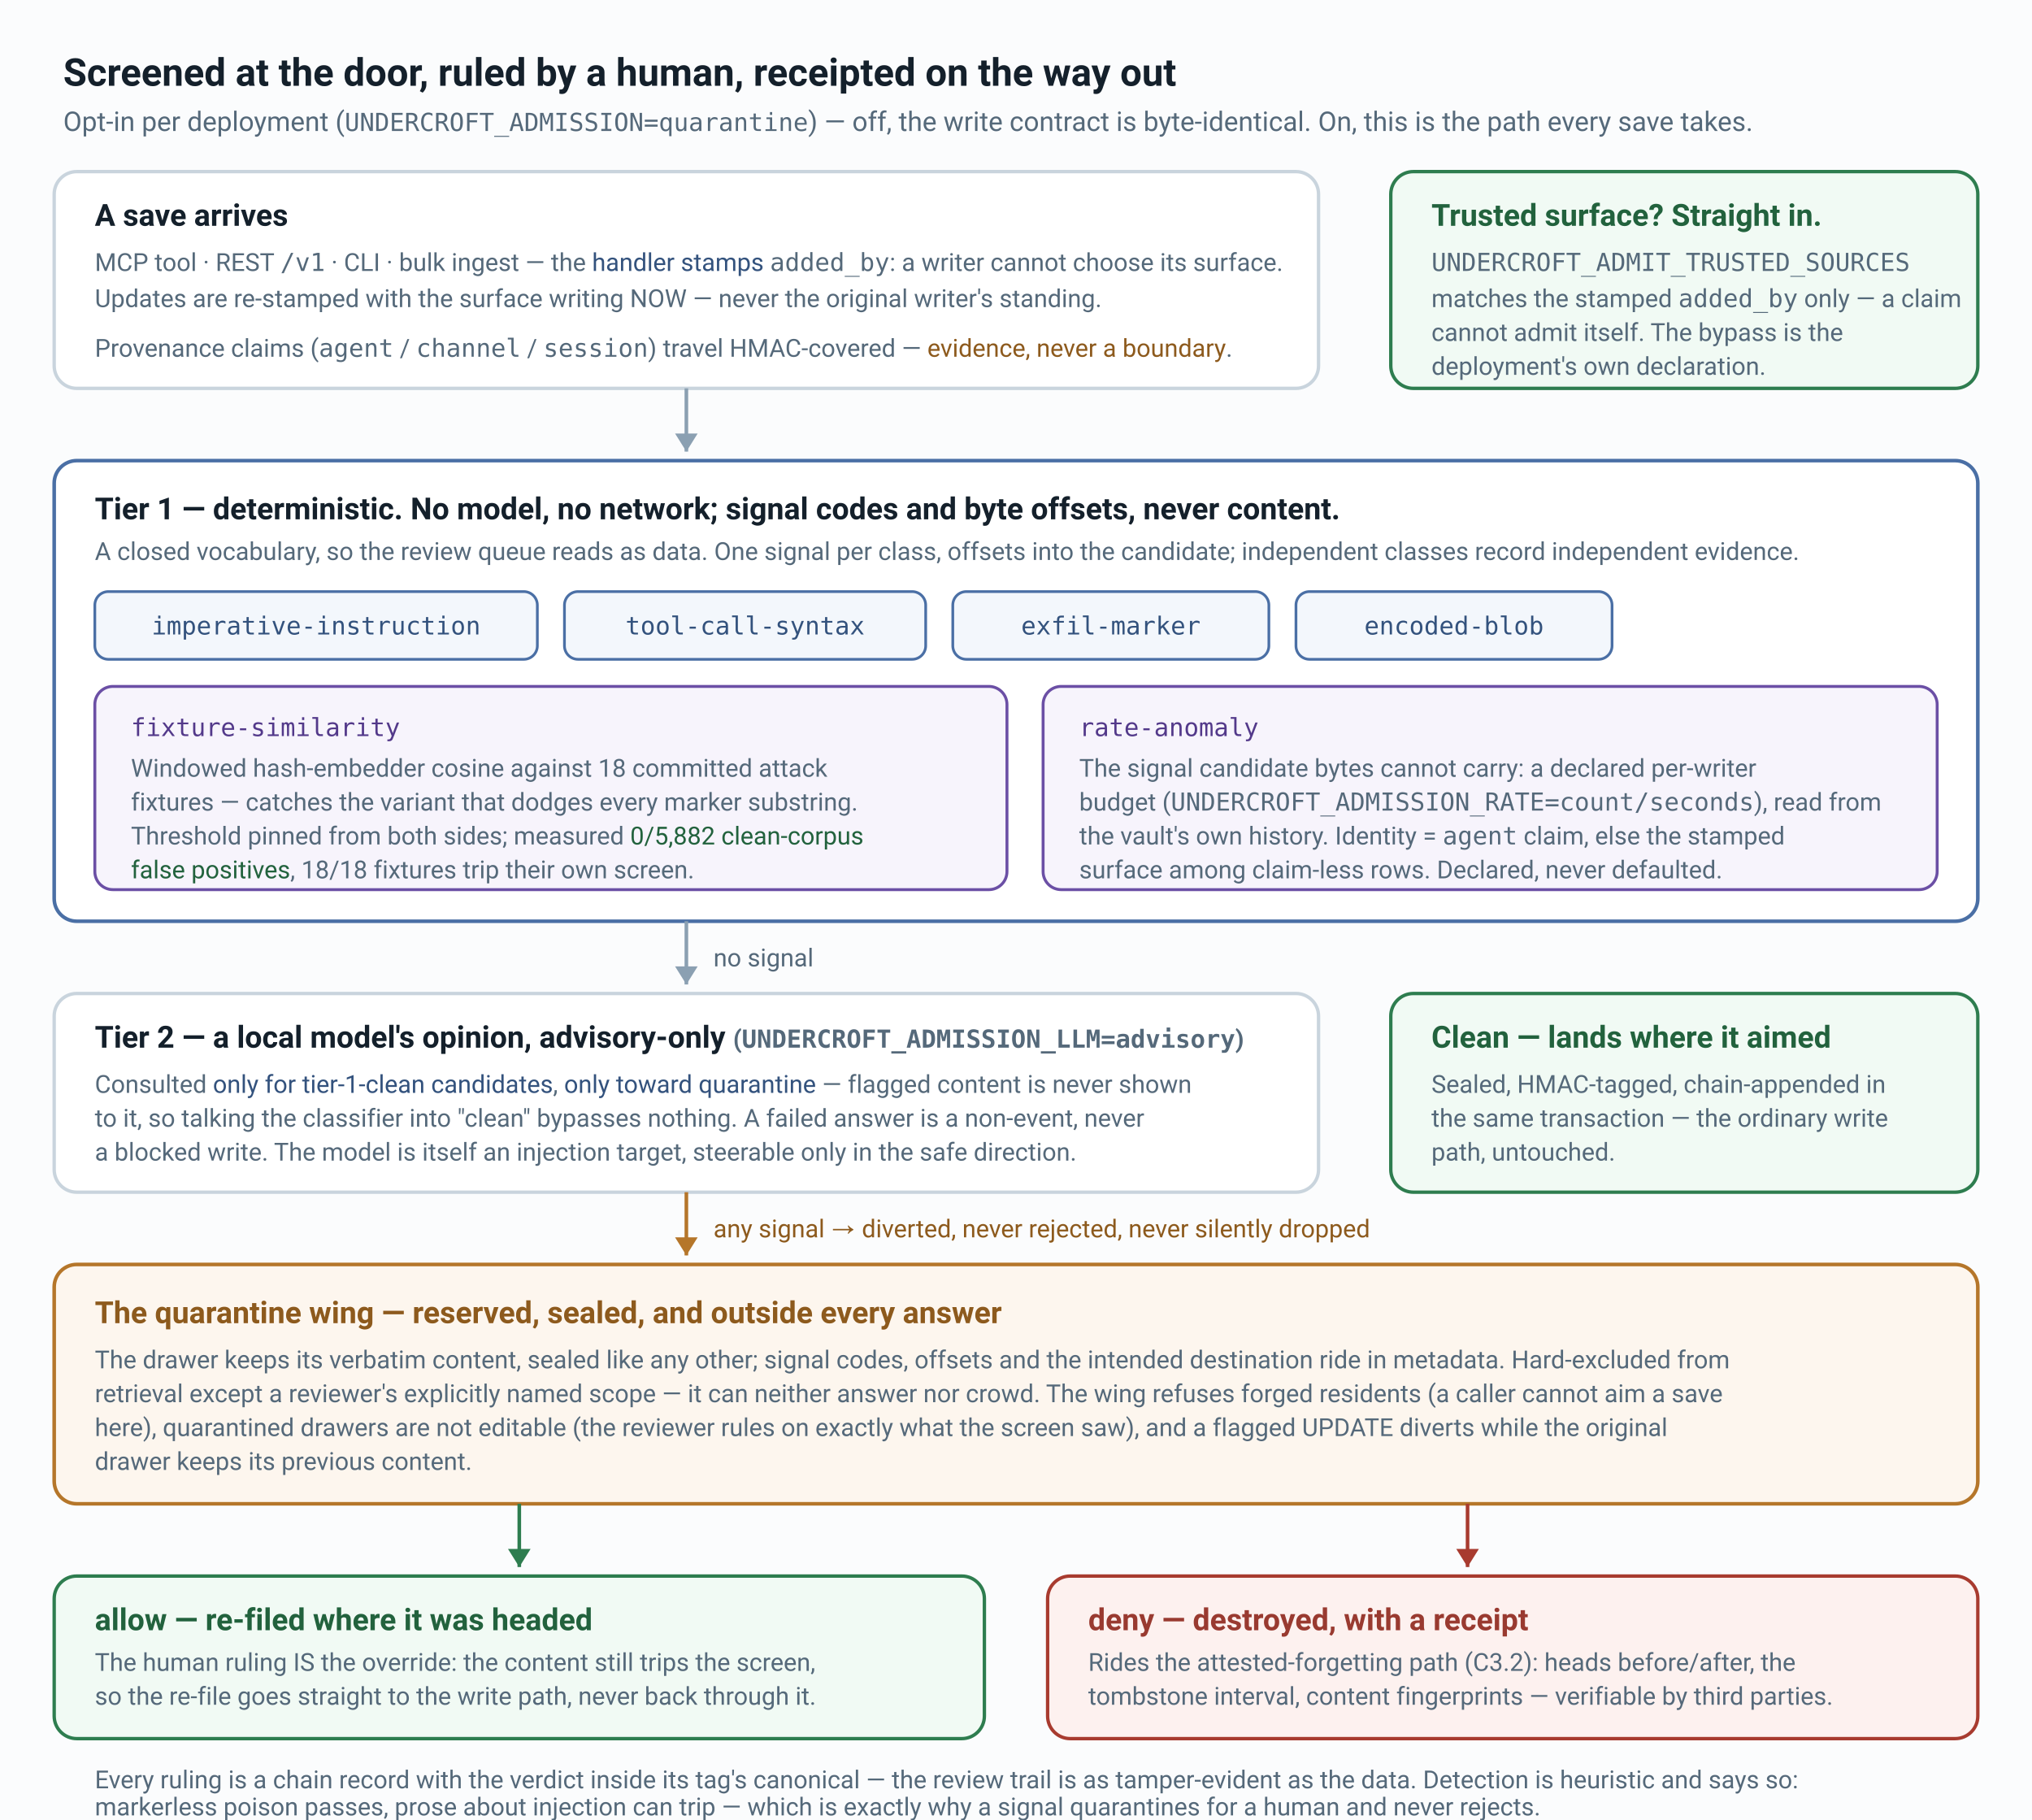
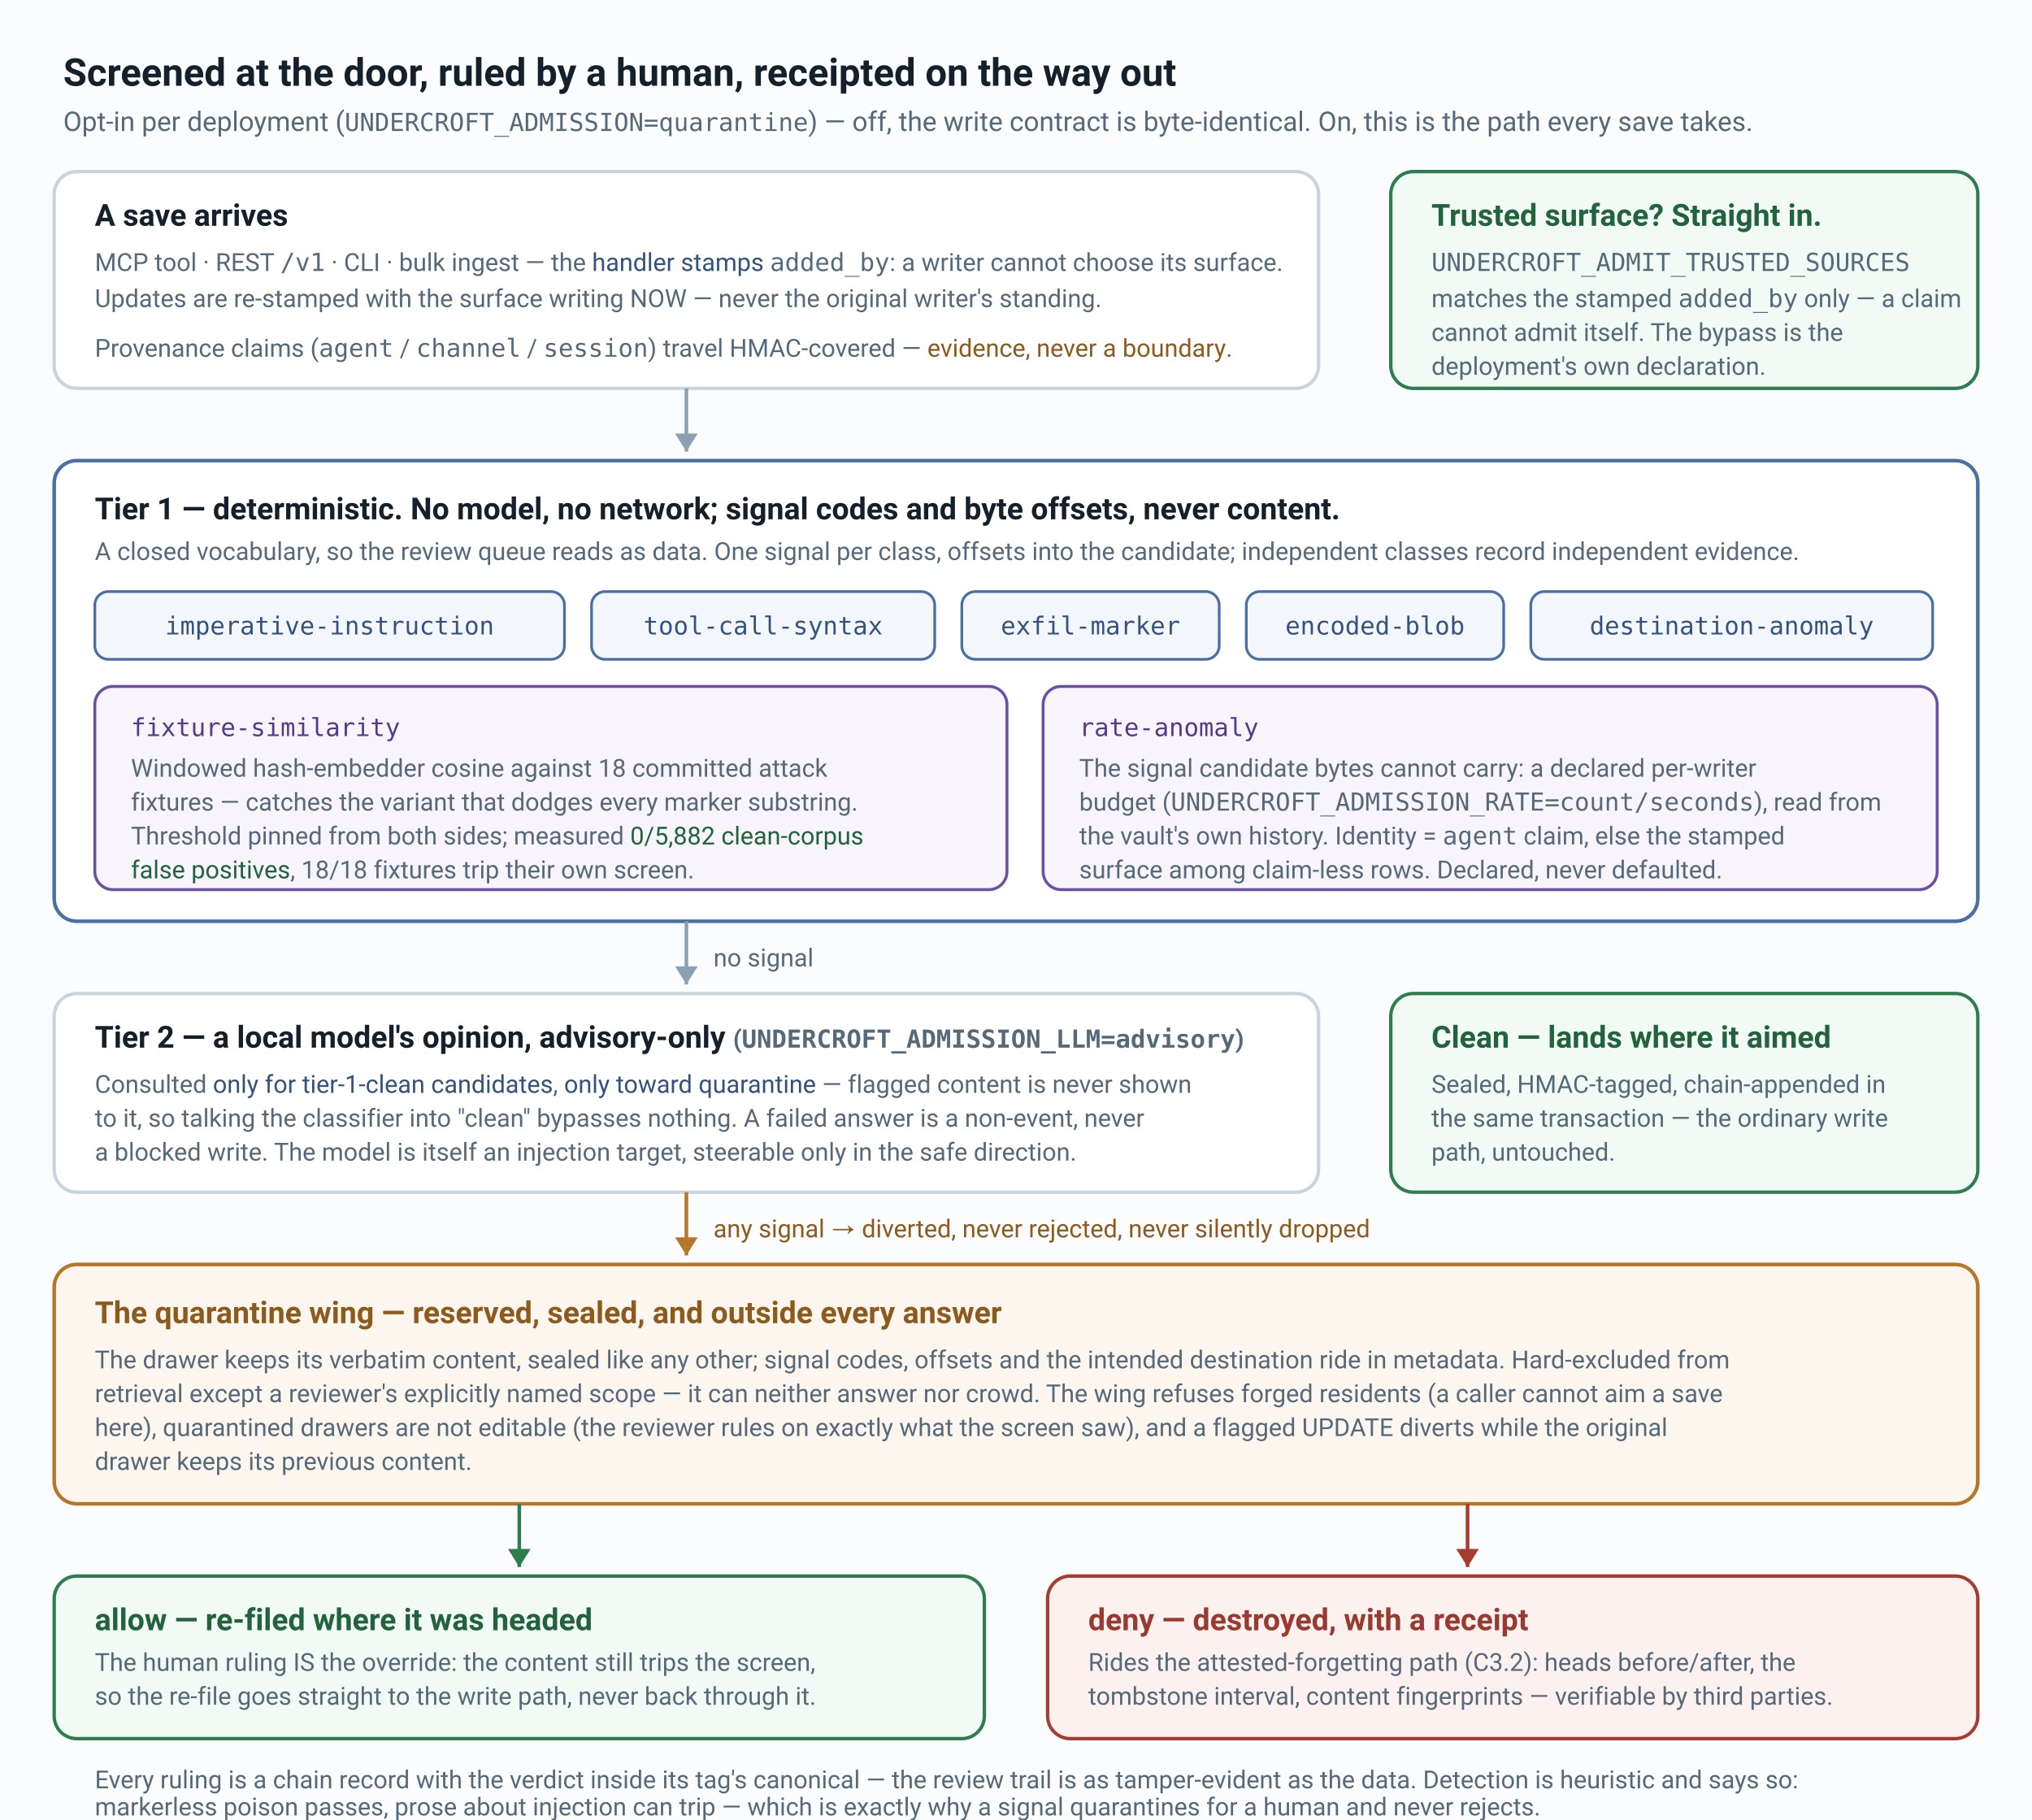
<svg xmlns="http://www.w3.org/2000/svg" viewBox="0 0 900 806" width="900" height="806" role="img" aria-labelledby="t d">
  <style>
  .f { font-family: -apple-system, BlinkMacSystemFont, "Segoe UI", Roboto, Helvetica, Arial, sans-serif; }
  .h { font-size: 17px; font-weight: 600; }
  .l { font-size: 13.5px; font-weight: 600; }
  .b { font-size: 12px; }
  .s { font-size: 11px; }
  .mono { font-family: ui-monospace, SFMono-Regular, Menlo, Consolas, monospace; font-size: 11px; }
  .ink { fill: var(--d-ink,#14202b); }
  .dim { fill: var(--d-dim,#55697a); }
  @media (prefers-color-scheme: dark) {
    svg { --d-bg:#0f1419; --d-card:#161c23; --d-card2:#1b222b; --d-line:#2b3540;
      --d-line2:#4a5b6b; --d-ink:#e4ebf1; --d-dim:#9aabba; --d-on:#0f1419;
      --d-teal:#2ba99c; --d-teal-bg:#0e2523; --d-teal-bg2:#123430; --d-teal-ink:#6fd8cc;
      --d-blue:#6d94c8; --d-blue-bg:#131d2b; --d-blue-ink:#9dbde3;
      --d-amber:#d1953f; --d-amber-bg:#261c0f; --d-amber-ink:#e8bc78;
      --d-violet:#9277c9; --d-violet-bg:#1c1730; --d-violet-bg2:#241d3d; --d-violet-ink:#b9a3e3;
      --d-green:#4fa570; --d-green-bg:#10231a; --d-green-bg2:#153021; --d-green-ink:#86cf9f;
      --d-red:#d1685c; --d-red-bg:#2a1614; --d-red-ink:#eb9a90; }
  }
</style>
  <rect width="900" height="806" fill="var(--d-bg,#fbfcfd)" />
  <text x="28" y="38" class="f h ink">Screened at the door, ruled by a human, receipted on the way out</text>
  <text x="28" y="58" class="f b dim">Opt-in per deployment (<tspan class="mono">UNDERCROFT_ADMISSION=quarantine</tspan>) — off, the write contract is byte-identical. On, this is the path every save takes.</text>
  <rect x="24" y="76" width="560" height="96" rx="10" fill="var(--d-card,#ffffff)" stroke="var(--d-line,#c9d4dd)" stroke-width="1.5" />
  <text x="42" y="100" class="f l ink">A save arrives</text>
  <text x="42" y="120" class="f s dim">MCP tool · REST <tspan class="mono">/v1</tspan> · CLI · bulk ingest — the <tspan class="f s" fill="var(--d-blue-ink,#33527d)">handler stamps</tspan>
    <tspan class="mono">added_by</tspan>: a writer cannot choose its surface.</text>
  <text x="42" y="136" class="f s dim">Updates are re-stamped with the surface writing NOW — never the original writer's standing.</text>
  <text x="42" y="158" class="f s dim">Provenance claims (<tspan class="mono">agent</tspan> / <tspan class="mono">channel</tspan> / <tspan class="mono">session</tspan>) travel HMAC-covered — <tspan class="f s" fill="var(--d-amber-ink,#8d5a1d)">evidence, never a boundary</tspan>.</text>
  <rect x="616" y="76" width="260" height="96" rx="10" fill="var(--d-green-bg,#f1faf4)" stroke="var(--d-green,#2e7d4f)" stroke-width="1.5" />
  <text x="634" y="100" class="f l" fill="var(--d-green-ink,#22623d)">Trusted surface? Straight in.</text>
  <text x="634" y="120" class="f s dim">
    <tspan class="mono">UNDERCROFT_ADMIT_TRUSTED_SOURCES</tspan>
  </text>
  <text x="634" y="136" class="f s dim">matches the stamped <tspan class="mono">added_by</tspan> only — a claim</text>
  <text x="634" y="151" class="f s dim">cannot admit itself. The bypass is the</text>
  <text x="634" y="166" class="f s dim">deployment's own declaration.</text>
  <line x1="304" y1="172" x2="304" y2="200" stroke="var(--d-line2,#8ba0b2)" stroke-width="1.6" />
  <path d="M304 200 l-5 -8 h10 z" fill="var(--d-line2,#8ba0b2)" />
  <rect x="24" y="204" width="852" height="204" rx="10" fill="var(--d-card,#ffffff)" stroke="var(--d-blue,#4a6fa5)" stroke-width="1.6" />
  <text x="42" y="230" class="f l ink">Tier 1 — deterministic. No model, no network; signal codes and byte offsets, never content.</text>
  <text x="42" y="248" class="f s dim">A closed vocabulary, so the review queue reads as data. One signal per class, offsets into the candidate; independent classes record independent evidence.</text>
-   <rect x="42" y="262" width="196" height="30" rx="6" fill="var(--d-blue-bg,#f3f7fc)" stroke="var(--d-blue,#4a6fa5)" stroke-width="1.2" />
-   <text x="140" y="281" class="mono" fill="var(--d-blue-ink,#33527d)" text-anchor="middle">imperative-instruction</text>
-   <rect x="250" y="262" width="160" height="30" rx="6" fill="var(--d-blue-bg,#f3f7fc)" stroke="var(--d-blue,#4a6fa5)" stroke-width="1.2" />
-   <text x="330" y="281" class="mono" fill="var(--d-blue-ink,#33527d)" text-anchor="middle">tool-call-syntax</text>
-   <rect x="422" y="262" width="140" height="30" rx="6" fill="var(--d-blue-bg,#f3f7fc)" stroke="var(--d-blue,#4a6fa5)" stroke-width="1.2" />
-   <text x="492" y="281" class="mono" fill="var(--d-blue-ink,#33527d)" text-anchor="middle">exfil-marker</text>
-   <rect x="574" y="262" width="140" height="30" rx="6" fill="var(--d-blue-bg,#f3f7fc)" stroke="var(--d-blue,#4a6fa5)" stroke-width="1.2" />
-   <text x="644" y="281" class="mono" fill="var(--d-blue-ink,#33527d)" text-anchor="middle">encoded-blob</text>
+   <rect x="42" y="262" width="208" height="30" rx="6" fill="var(--d-blue-bg,#f3f7fc)" stroke="var(--d-blue,#4a6fa5)" stroke-width="1.2" />
+   <text x="146" y="281" class="mono" fill="var(--d-blue-ink,#33527d)" text-anchor="middle">imperative-instruction</text>
+   <rect x="262" y="262" width="152" height="30" rx="6" fill="var(--d-blue-bg,#f3f7fc)" stroke="var(--d-blue,#4a6fa5)" stroke-width="1.2" />
+   <text x="338" y="281" class="mono" fill="var(--d-blue-ink,#33527d)" text-anchor="middle">tool-call-syntax</text>
+   <rect x="426" y="262" width="114" height="30" rx="6" fill="var(--d-blue-bg,#f3f7fc)" stroke="var(--d-blue,#4a6fa5)" stroke-width="1.2" />
+   <text x="483" y="281" class="mono" fill="var(--d-blue-ink,#33527d)" text-anchor="middle">exfil-marker</text>
+   <rect x="552" y="262" width="114" height="30" rx="6" fill="var(--d-blue-bg,#f3f7fc)" stroke="var(--d-blue,#4a6fa5)" stroke-width="1.2" />
+   <text x="609" y="281" class="mono" fill="var(--d-blue-ink,#33527d)" text-anchor="middle">encoded-blob</text>
+   <rect x="678" y="262" width="178" height="30" rx="6" fill="var(--d-blue-bg,#f3f7fc)" stroke="var(--d-blue,#4a6fa5)" stroke-width="1.2" />
+   <text x="767" y="281" class="mono" fill="var(--d-blue-ink,#33527d)" text-anchor="middle">destination-anomaly</text>
  <rect x="42" y="304" width="404" height="90" rx="8" fill="var(--d-violet-bg,#f7f4fc)" stroke="var(--d-violet,#6b4fa5)" stroke-width="1.3" />
  <text x="58" y="326" class="mono" fill="var(--d-violet-ink,#53398a)">fixture-similarity</text>
  <text x="58" y="344" class="f s dim">Windowed hash-embedder cosine against 18 committed attack</text>
  <text x="58" y="359" class="f s dim">fixtures — catches the variant that dodges every marker substring.</text>
  <text x="58" y="374" class="f s dim">Threshold pinned from both sides; measured <tspan class="f s" fill="var(--d-green-ink,#22623d)">0/5,882 clean-corpus</tspan>
  </text>
  <text x="58" y="389" class="f s dim">
    <tspan class="f s" fill="var(--d-green-ink,#22623d)">false positives</tspan>, 18/18 fixtures trip their own screen.</text>
  <rect x="462" y="304" width="396" height="90" rx="8" fill="var(--d-violet-bg,#f7f4fc)" stroke="var(--d-violet,#6b4fa5)" stroke-width="1.3" />
  <text x="478" y="326" class="mono" fill="var(--d-violet-ink,#53398a)">rate-anomaly</text>
  <text x="478" y="344" class="f s dim">The signal candidate bytes cannot carry: a declared per-writer</text>
  <text x="478" y="359" class="f s dim">budget (<tspan class="mono">UNDERCROFT_ADMISSION_RATE=count/seconds</tspan>), read from</text>
  <text x="478" y="374" class="f s dim">the vault's own history. Identity = <tspan class="mono">agent</tspan> claim, else the stamped</text>
  <text x="478" y="389" class="f s dim">surface among claim-less rows. Declared, never defaulted.</text>
  <line x1="304" y1="408" x2="304" y2="436" stroke="var(--d-line2,#8ba0b2)" stroke-width="1.6" />
  <path d="M304 436 l-5 -8 h10 z" fill="var(--d-line2,#8ba0b2)" />
  <text x="316" y="428" class="f s dim">no signal</text>
  <rect x="24" y="440" width="560" height="88" rx="10" fill="var(--d-card,#ffffff)" stroke="var(--d-line,#c9d4dd)" stroke-width="1.5" />
  <text x="42" y="464" class="f l ink">Tier 2 — a local model's opinion, advisory-only <tspan class="f s dim">(<tspan class="mono">UNDERCROFT_ADMISSION_LLM=advisory</tspan>)</tspan>
  </text>
  <text x="42" y="484" class="f s dim">Consulted <tspan class="f s" fill="var(--d-blue-ink,#33527d)">only for tier-1-clean candidates</tspan>, <tspan class="f s" fill="var(--d-blue-ink,#33527d)">only toward quarantine</tspan> — flagged content is never shown</text>
  <text x="42" y="499" class="f s dim">to it, so talking the classifier into "clean" bypasses nothing. A failed answer is a non-event, never</text>
  <text x="42" y="514" class="f s dim">a blocked write. The model is itself an injection target, steerable only in the safe direction.</text>
  <rect x="616" y="440" width="260" height="88" rx="10" fill="var(--d-green-bg,#f1faf4)" stroke="var(--d-green,#2e7d4f)" stroke-width="1.5" />
  <text x="634" y="464" class="f l" fill="var(--d-green-ink,#22623d)">Clean — lands where it aimed</text>
  <text x="634" y="484" class="f s dim">Sealed, HMAC-tagged, chain-appended in</text>
  <text x="634" y="499" class="f s dim">the same transaction — the ordinary write</text>
  <text x="634" y="514" class="f s dim">path, untouched.</text>
  <line x1="304" y1="528" x2="304" y2="556" stroke="var(--d-amber,#b5762a)" stroke-width="1.6" />
  <path d="M304 556 l-5 -8 h10 z" fill="var(--d-amber,#b5762a)" />
  <text x="316" y="548" class="f s" fill="var(--d-amber-ink,#8d5a1d)">any signal → diverted, never rejected, never silently dropped</text>
  <rect x="24" y="560" width="852" height="106" rx="10" fill="var(--d-amber-bg,#fdf6ee)" stroke="var(--d-amber,#b5762a)" stroke-width="1.6" />
  <text x="42" y="586" class="f l" fill="var(--d-amber-ink,#8d5a1d)">The quarantine wing — reserved, sealed, and outside every answer</text>
  <text x="42" y="606" class="f s dim">The drawer keeps its verbatim content, sealed like any other; signal codes, offsets and the intended destination ride in metadata. Hard-excluded from</text>
  <text x="42" y="621" class="f s dim">retrieval except a reviewer's explicitly named scope — it can neither answer nor crowd. The wing refuses forged residents (a caller cannot aim a save</text>
  <text x="42" y="636" class="f s dim">here), quarantined drawers are not editable (the reviewer rules on exactly what the screen saw), and a flagged UPDATE diverts while the original</text>
  <text x="42" y="651" class="f s dim">drawer keeps its previous content.</text>
  <line x1="230" y1="666" x2="230" y2="694" stroke="var(--d-green,#2e7d4f)" stroke-width="1.6" />
  <path d="M230 694 l-5 -8 h10 z" fill="var(--d-green,#2e7d4f)" />
  <line x1="650" y1="666" x2="650" y2="694" stroke="var(--d-red,#a83b2f)" stroke-width="1.6" />
  <path d="M650 694 l-5 -8 h10 z" fill="var(--d-red,#a83b2f)" />
  <rect x="24" y="698" width="412" height="72" rx="10" fill="var(--d-green-bg,#f1faf4)" stroke="var(--d-green,#2e7d4f)" stroke-width="1.5" />
  <text x="42" y="722" class="f l" fill="var(--d-green-ink,#22623d)">allow — re-filed where it was headed</text>
  <text x="42" y="740" class="f s dim">The human ruling IS the override: the content still trips the screen,</text>
  <text x="42" y="755" class="f s dim">so the re-file goes straight to the write path, never back through it.</text>
  <rect x="464" y="698" width="412" height="72" rx="10" fill="var(--d-red-bg,#fdf1ef)" stroke="var(--d-red,#a83b2f)" stroke-width="1.5" />
  <text x="482" y="722" class="f l" fill="var(--d-red-ink,#993a30)">deny — destroyed, with a receipt</text>
  <text x="482" y="740" class="f s dim">Rides the attested-forgetting path (C3.2): heads before/after, the</text>
  <text x="482" y="755" class="f s dim">tombstone interval, content fingerprints — verifiable by third parties.</text>
  <text x="42" y="792" class="f s dim">Every ruling is a chain record with the verdict inside its tag's canonical — the review trail is as tamper-evident as the data. Detection is heuristic and says so:</text>
  <text x="42" y="804" class="f s dim">markerless poison passes, prose about injection can trip — which is exactly why a signal quarantines for a human and never rejects.</text>
</svg>
